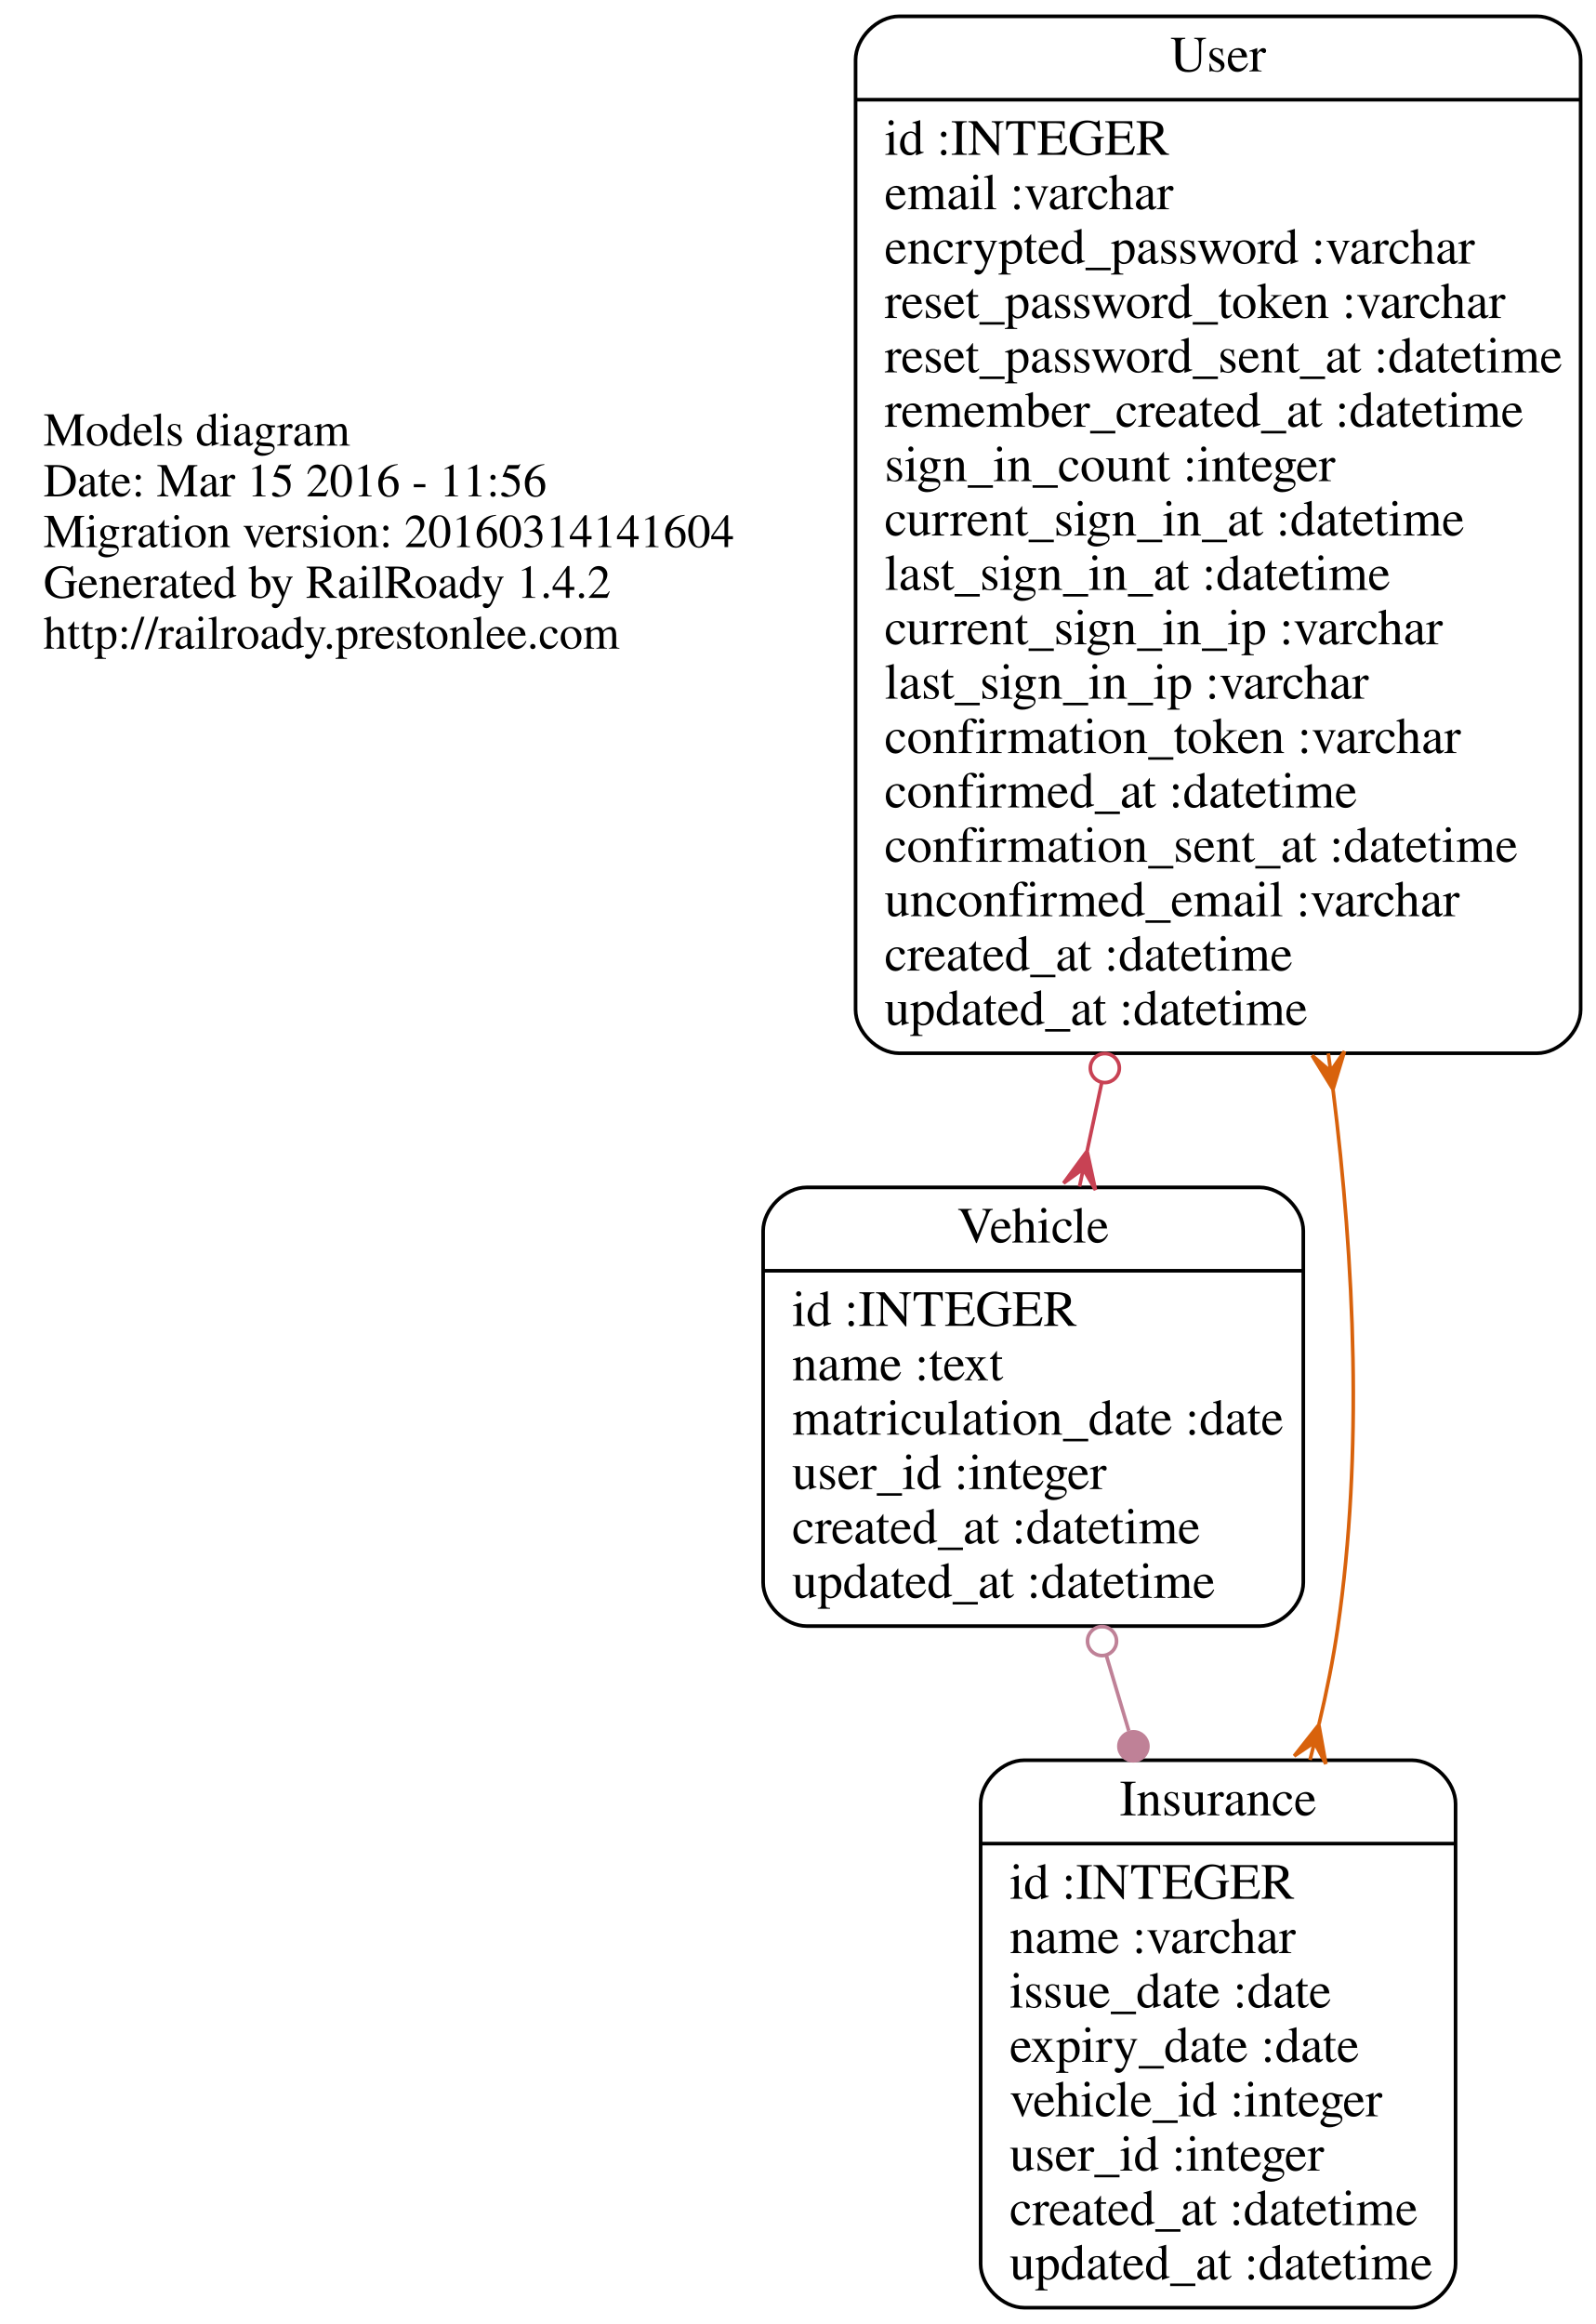
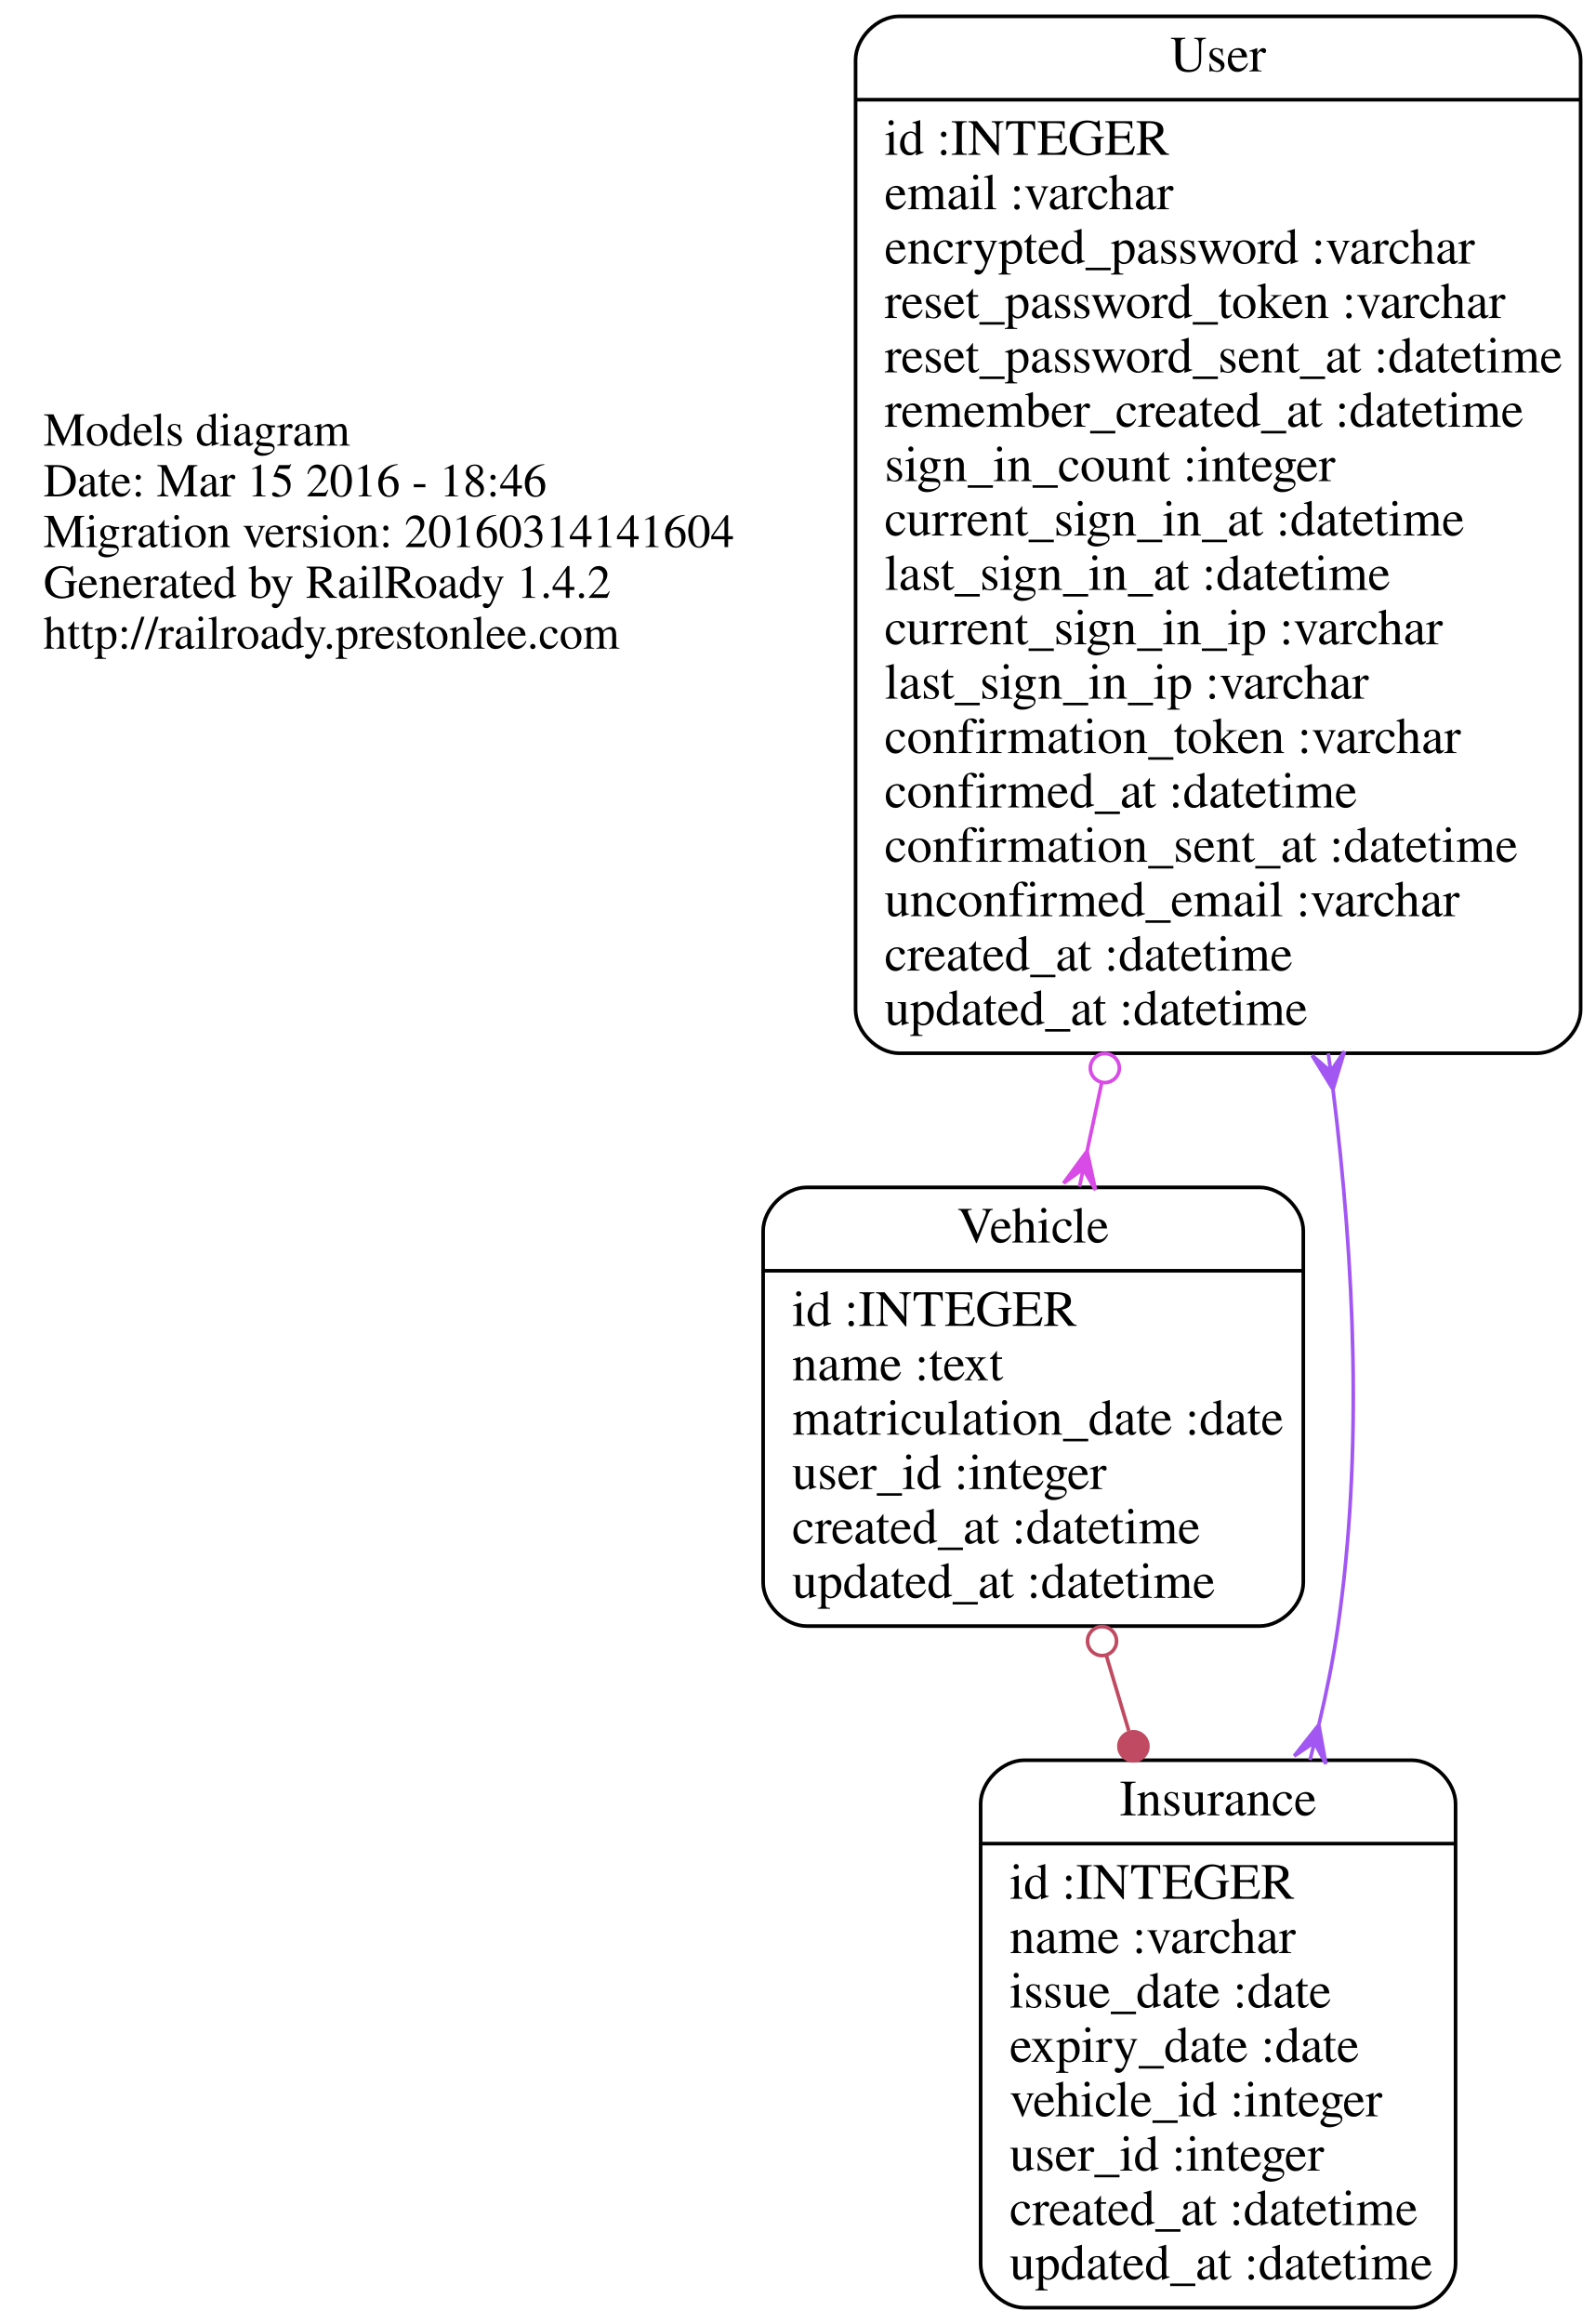
<svg xmlns="http://www.w3.org/2000/svg" width="440pt" height="641pt" viewBox="0.00 0.00 440.00 641.00">
  <g id="graph0" class="graph" transform="scale(1 1) rotate(0) translate(4 637)">
    <polygon fill="none" stroke="none" points="-4,4 -4,-637 436,-637 436,4 -4,4" />
    <g id="node1" class="node">
      <text text-anchor="start" x="8" y="-514.1" font-family="Times,serif" font-size="13.00">Models diagram</text>
-       <text text-anchor="start" x="8" y="-500.1" font-family="Times,serif" font-size="13.00">Date: Mar 15 2016 - 11:56</text>
+       <text text-anchor="start" x="8" y="-500.1" font-family="Times,serif" font-size="13.00">Date: Mar 15 2016 - 18:46</text>
      <text text-anchor="start" x="8" y="-486.1" font-family="Times,serif" font-size="13.00">Migration version: 20160314141604</text>
      <text text-anchor="start" x="8" y="-472.1" font-family="Times,serif" font-size="13.00">Generated by RailRoady 1.4.2</text>
      <text text-anchor="start" x="8" y="-458.1" font-family="Times,serif" font-size="13.00">http://railroady.prestonlee.com</text>
    </g>
    <g id="node2" class="node">
      <path fill="none" stroke="black" d="M244,-346.5C244,-346.5 420,-346.5 420,-346.5 426,-346.5 432,-352.5 432,-358.5 432,-358.5 432,-620.5 432,-620.5 432,-626.5 426,-632.5 420,-632.5 420,-632.5 244,-632.5 244,-632.5 238,-632.5 232,-626.5 232,-620.5 232,-620.5 232,-358.5 232,-358.5 232,-352.5 238,-346.5 244,-346.5" />
      <text text-anchor="middle" x="332" y="-617.3" font-family="Times,serif" font-size="14.00">User</text>
      <polyline fill="none" stroke="black" points="232,-609.5 432,-609.5 " />
      <text text-anchor="start" x="240" y="-594.3" font-family="Times,serif" font-size="14.00">id :INTEGER</text>
      <text text-anchor="start" x="240" y="-579.3" font-family="Times,serif" font-size="14.00">email :varchar</text>
      <text text-anchor="start" x="240" y="-564.3" font-family="Times,serif" font-size="14.00">encrypted_password :varchar</text>
      <text text-anchor="start" x="240" y="-549.3" font-family="Times,serif" font-size="14.00">reset_password_token :varchar</text>
      <text text-anchor="start" x="240" y="-534.3" font-family="Times,serif" font-size="14.00">reset_password_sent_at :datetime</text>
      <text text-anchor="start" x="240" y="-519.3" font-family="Times,serif" font-size="14.00">remember_created_at :datetime</text>
      <text text-anchor="start" x="240" y="-504.3" font-family="Times,serif" font-size="14.00">sign_in_count :integer</text>
      <text text-anchor="start" x="240" y="-489.3" font-family="Times,serif" font-size="14.00">current_sign_in_at :datetime</text>
      <text text-anchor="start" x="240" y="-474.3" font-family="Times,serif" font-size="14.00">last_sign_in_at :datetime</text>
      <text text-anchor="start" x="240" y="-459.3" font-family="Times,serif" font-size="14.00">current_sign_in_ip :varchar</text>
      <text text-anchor="start" x="240" y="-444.3" font-family="Times,serif" font-size="14.00">last_sign_in_ip :varchar</text>
      <text text-anchor="start" x="240" y="-429.3" font-family="Times,serif" font-size="14.00">confirmation_token :varchar</text>
      <text text-anchor="start" x="240" y="-414.3" font-family="Times,serif" font-size="14.00">confirmed_at :datetime</text>
      <text text-anchor="start" x="240" y="-399.3" font-family="Times,serif" font-size="14.00">confirmation_sent_at :datetime</text>
      <text text-anchor="start" x="240" y="-384.3" font-family="Times,serif" font-size="14.00">unconfirmed_email :varchar</text>
      <text text-anchor="start" x="240" y="-369.3" font-family="Times,serif" font-size="14.00">created_at :datetime</text>
      <text text-anchor="start" x="240" y="-354.3" font-family="Times,serif" font-size="14.00">updated_at :datetime</text>
    </g>
    <g id="node3" class="node">
      <path fill="none" stroke="black" d="M218.5,-188.5C218.5,-188.5 343.5,-188.5 343.5,-188.5 349.5,-188.5 355.5,-194.5 355.5,-200.5 355.5,-200.5 355.5,-297.5 355.5,-297.5 355.5,-303.5 349.5,-309.5 343.5,-309.5 343.5,-309.5 218.5,-309.5 218.5,-309.5 212.5,-309.5 206.5,-303.5 206.5,-297.5 206.5,-297.5 206.5,-200.5 206.5,-200.5 206.5,-194.5 212.5,-188.5 218.5,-188.5" />
      <text text-anchor="middle" x="281" y="-294.3" font-family="Times,serif" font-size="14.00">Vehicle</text>
      <polyline fill="none" stroke="black" points="206.5,-286.5 355.5,-286.5 " />
      <text text-anchor="start" x="214.5" y="-271.3" font-family="Times,serif" font-size="14.00">id :INTEGER</text>
      <text text-anchor="start" x="214.5" y="-256.3" font-family="Times,serif" font-size="14.00">name :text</text>
      <text text-anchor="start" x="214.5" y="-241.3" font-family="Times,serif" font-size="14.00">matriculation_date :date</text>
      <text text-anchor="start" x="214.5" y="-226.3" font-family="Times,serif" font-size="14.00">user_id :integer</text>
      <text text-anchor="start" x="214.5" y="-211.3" font-family="Times,serif" font-size="14.00">created_at :datetime</text>
      <text text-anchor="start" x="214.5" y="-196.3" font-family="Times,serif" font-size="14.00">updated_at :datetime</text>
    </g>
    <g id="edge1" class="edge">
-       <path fill="none" stroke="#c84254" d="M299.88,-338.294C298.52,-331.931 297.186,-325.694 295.897,-319.663" />
-       <ellipse fill="none" stroke="#c84254" cx="300.76" cy="-342.408" rx="4" ry="4" />
-       <polygon fill="#c84254" stroke="#c84254" points="295.862,-319.501 298.171,-308.781 294.816,-314.611 293.771,-309.722 293.771,-309.722 293.771,-309.722 294.816,-314.611 289.37,-310.663 295.862,-319.501 295.862,-319.501" />
+       <path fill="none" stroke="#d94be7" d="M299.88,-338.294C298.52,-331.931 297.186,-325.694 295.897,-319.663" />
+       <ellipse fill="none" stroke="#d94be7" cx="300.76" cy="-342.408" rx="4" ry="4" />
+       <polygon fill="#d94be7" stroke="#d94be7" points="295.862,-319.501 298.171,-308.781 294.816,-314.611 293.771,-309.722 293.771,-309.722 293.771,-309.722 294.816,-314.611 289.37,-310.663 295.862,-319.501 295.862,-319.501" />
    </g>
    <g id="node4" class="node">
      <path fill="none" stroke="black" d="M278.5,-0.5C278.5,-0.5 385.5,-0.5 385.5,-0.5 391.5,-0.5 397.5,-6.5 397.5,-12.5 397.5,-12.5 397.5,-139.5 397.5,-139.5 397.5,-145.5 391.5,-151.5 385.5,-151.5 385.5,-151.5 278.5,-151.5 278.5,-151.5 272.5,-151.5 266.5,-145.5 266.5,-139.5 266.5,-139.5 266.5,-12.5 266.5,-12.5 266.5,-6.5 272.5,-0.5 278.5,-0.5" />
      <text text-anchor="middle" x="332" y="-136.3" font-family="Times,serif" font-size="14.00">Insurance</text>
      <polyline fill="none" stroke="black" points="266.5,-128.5 397.5,-128.5 " />
      <text text-anchor="start" x="274.5" y="-113.3" font-family="Times,serif" font-size="14.00">id :INTEGER</text>
      <text text-anchor="start" x="274.5" y="-98.3" font-family="Times,serif" font-size="14.00">name :varchar</text>
      <text text-anchor="start" x="274.5" y="-83.3" font-family="Times,serif" font-size="14.00">issue_date :date</text>
      <text text-anchor="start" x="274.5" y="-68.3" font-family="Times,serif" font-size="14.00">expiry_date :date</text>
      <text text-anchor="start" x="274.5" y="-53.3" font-family="Times,serif" font-size="14.00">vehicle_id :integer</text>
      <text text-anchor="start" x="274.5" y="-38.3" font-family="Times,serif" font-size="14.00">user_id :integer</text>
      <text text-anchor="start" x="274.5" y="-23.3" font-family="Times,serif" font-size="14.00">created_at :datetime</text>
      <text text-anchor="start" x="274.5" y="-8.3" font-family="Times,serif" font-size="14.00">updated_at :datetime</text>
    </g>
    <g id="edge2" class="edge">
-       <path fill="none" stroke="#d8620c" d="M363.712,-336.38C369.612,-288.779 372.002,-236.124 365,-188 363.738,-179.327 361.949,-170.389 359.849,-161.528" />
-       <polygon fill="#d8620c" stroke="#d8620c" points="363.691,-336.541 357.939,-345.878 363.046,-341.5 362.401,-346.458 362.401,-346.458 362.401,-346.458 363.046,-341.5 366.864,-347.038 363.691,-336.541 363.691,-336.541" />
-       <polygon fill="#d8620c" stroke="#d8620c" points="359.786,-161.275 361.722,-150.481 358.571,-156.425 357.357,-151.574 357.357,-151.574 357.357,-151.574 358.571,-156.425 352.992,-152.667 359.786,-161.275 359.786,-161.275" />
+       <path fill="none" stroke="#a257f3" d="M363.712,-336.38C369.612,-288.779 372.002,-236.124 365,-188 363.738,-179.327 361.949,-170.389 359.849,-161.528" />
+       <polygon fill="#a257f3" stroke="#a257f3" points="363.691,-336.541 357.939,-345.878 363.046,-341.5 362.401,-346.458 362.401,-346.458 362.401,-346.458 363.046,-341.5 366.864,-347.038 363.691,-336.541 363.691,-336.541" />
+       <polygon fill="#a257f3" stroke="#a257f3" points="359.786,-161.275 361.722,-150.481 358.571,-156.425 357.357,-151.574 357.357,-151.574 357.357,-151.574 358.571,-156.425 352.992,-152.667 359.786,-161.275 359.786,-161.275" />
    </g>
    <g id="edge3" class="edge">
-       <path fill="none" stroke="#bf8197" d="M301.184,-180.325C303.213,-173.523 305.288,-166.563 307.357,-159.628" />
-       <ellipse fill="none" stroke="#bf8197" cx="299.981" cy="-184.359" rx="4" ry="4" />
-       <ellipse fill="#bf8197" stroke="#bf8197" cx="308.635" cy="-155.343" rx="4" ry="4" />
+       <path fill="none" stroke="#c04a61" d="M301.184,-180.325C303.213,-173.523 305.288,-166.563 307.357,-159.628" />
+       <ellipse fill="none" stroke="#c04a61" cx="299.981" cy="-184.359" rx="4" ry="4" />
+       <ellipse fill="#c04a61" stroke="#c04a61" cx="308.635" cy="-155.343" rx="4" ry="4" />
    </g>
  </g>
</svg>
